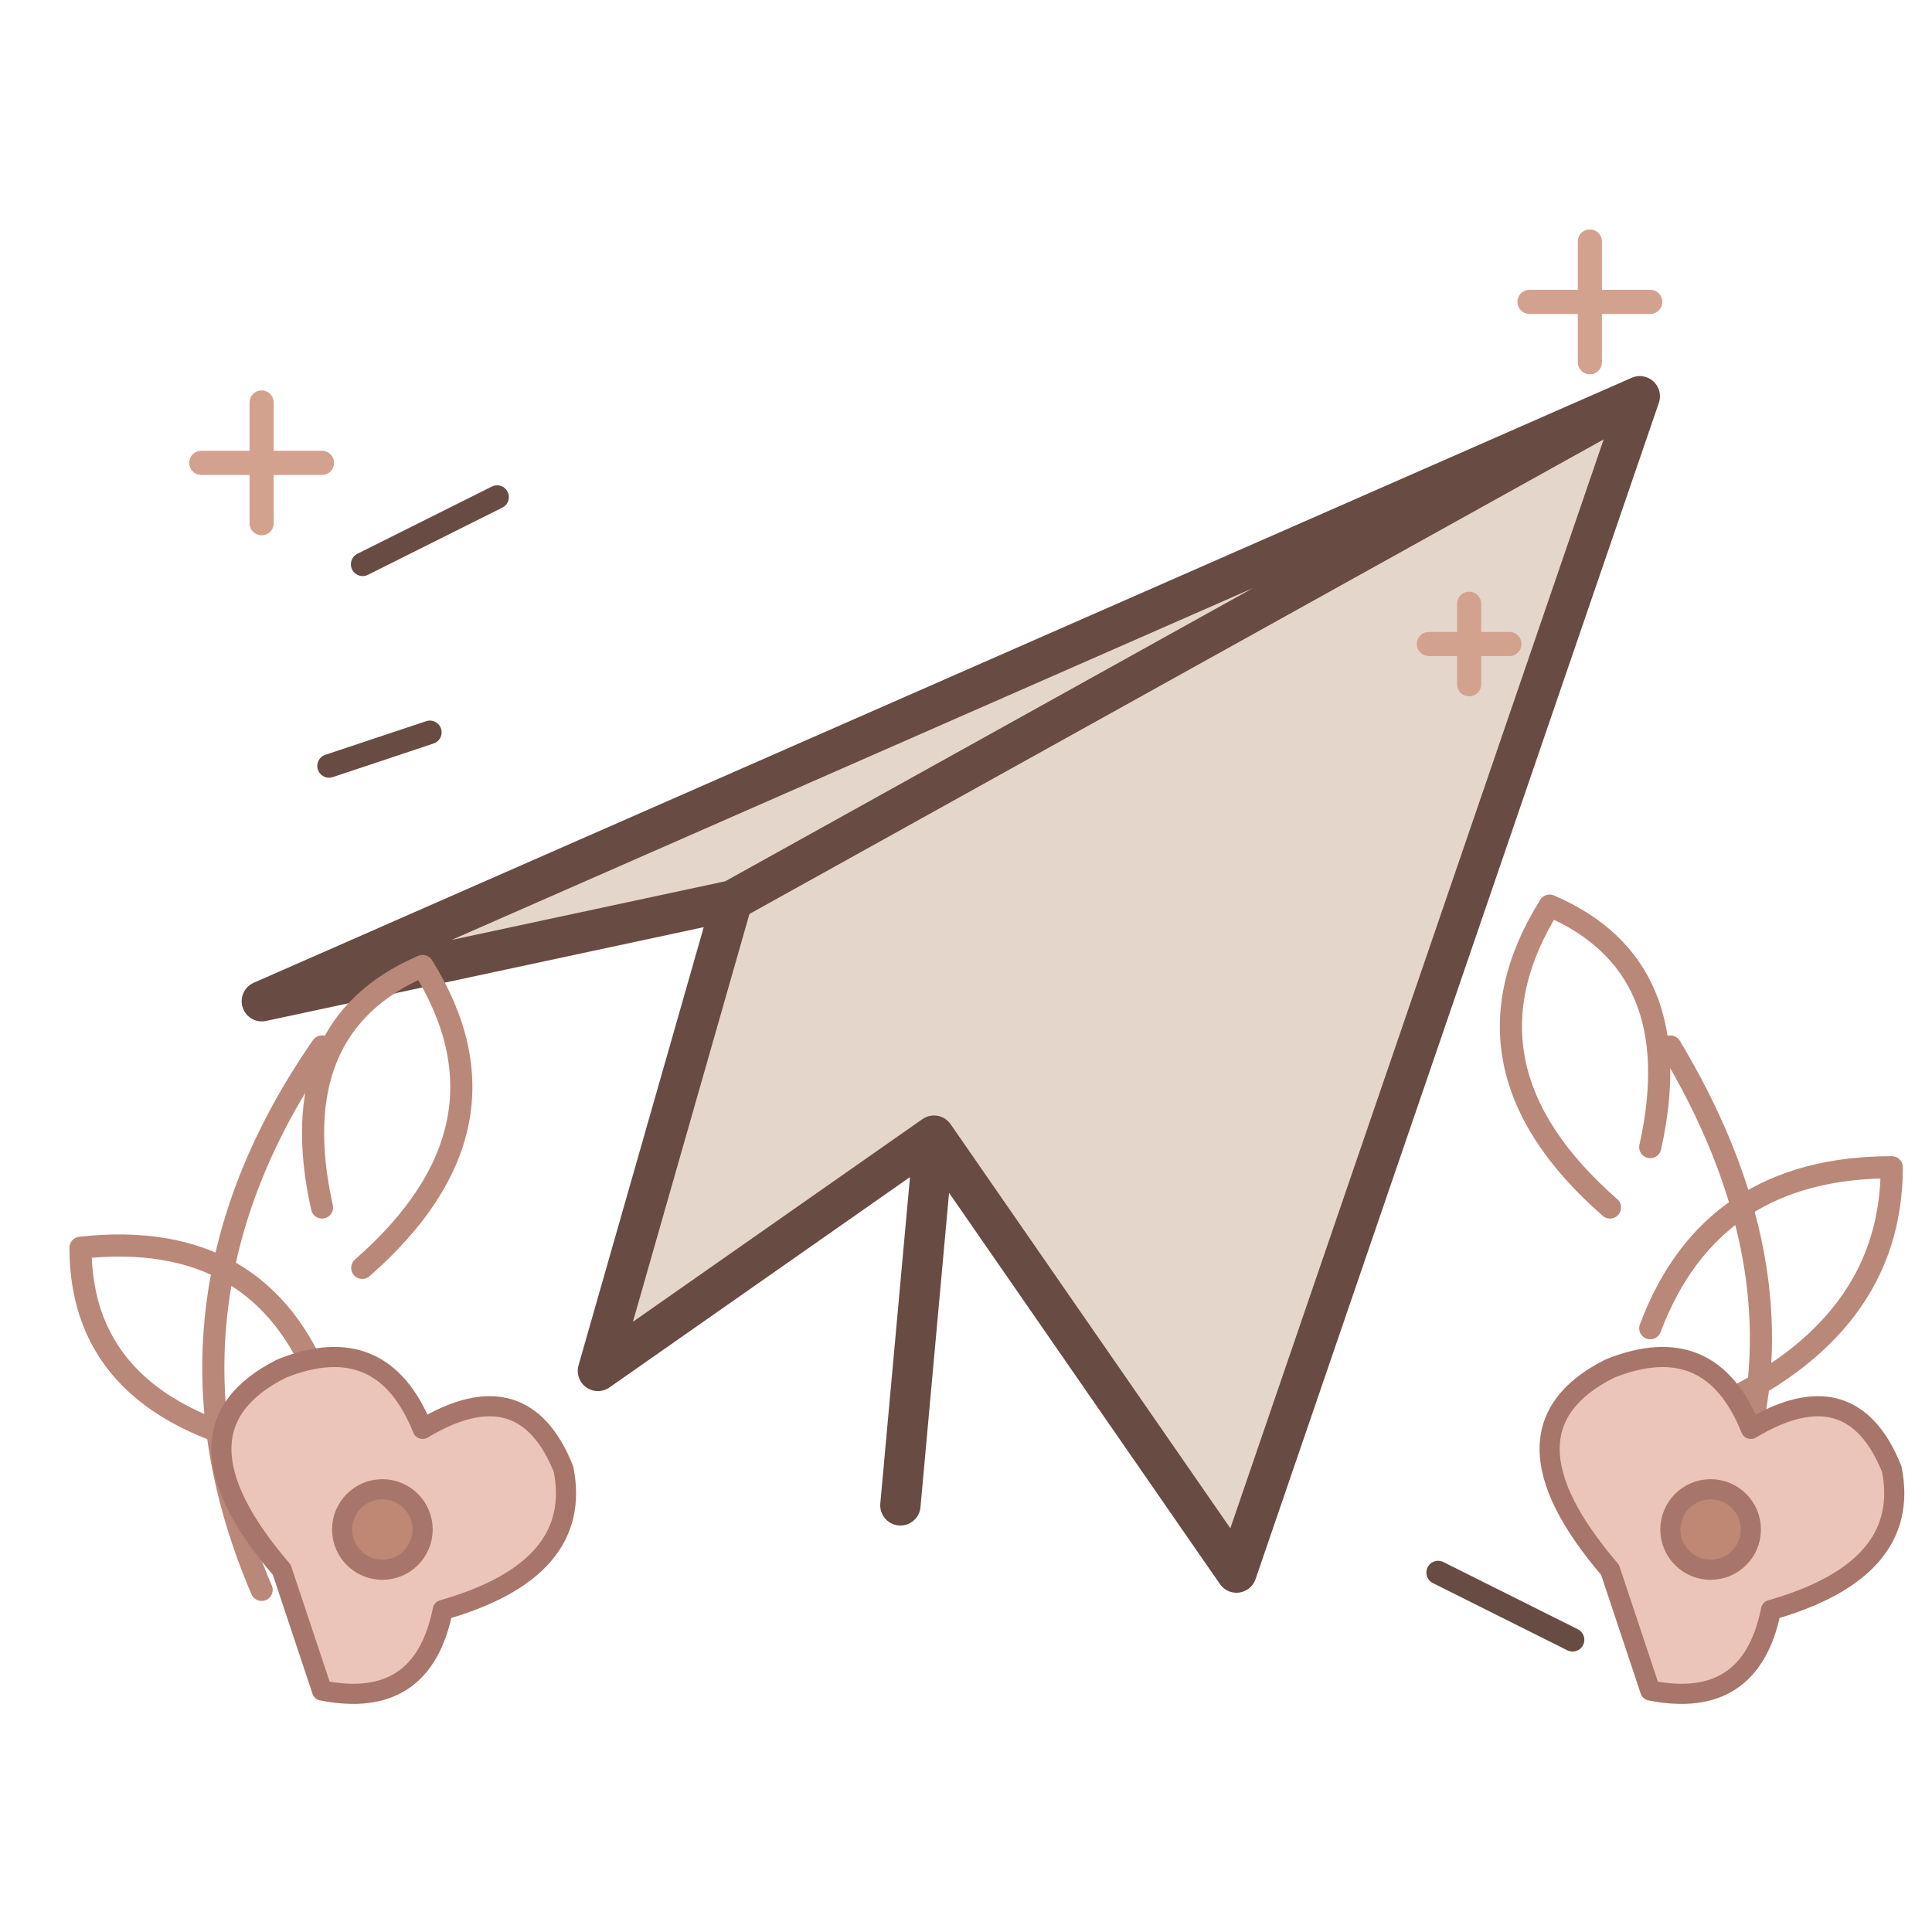
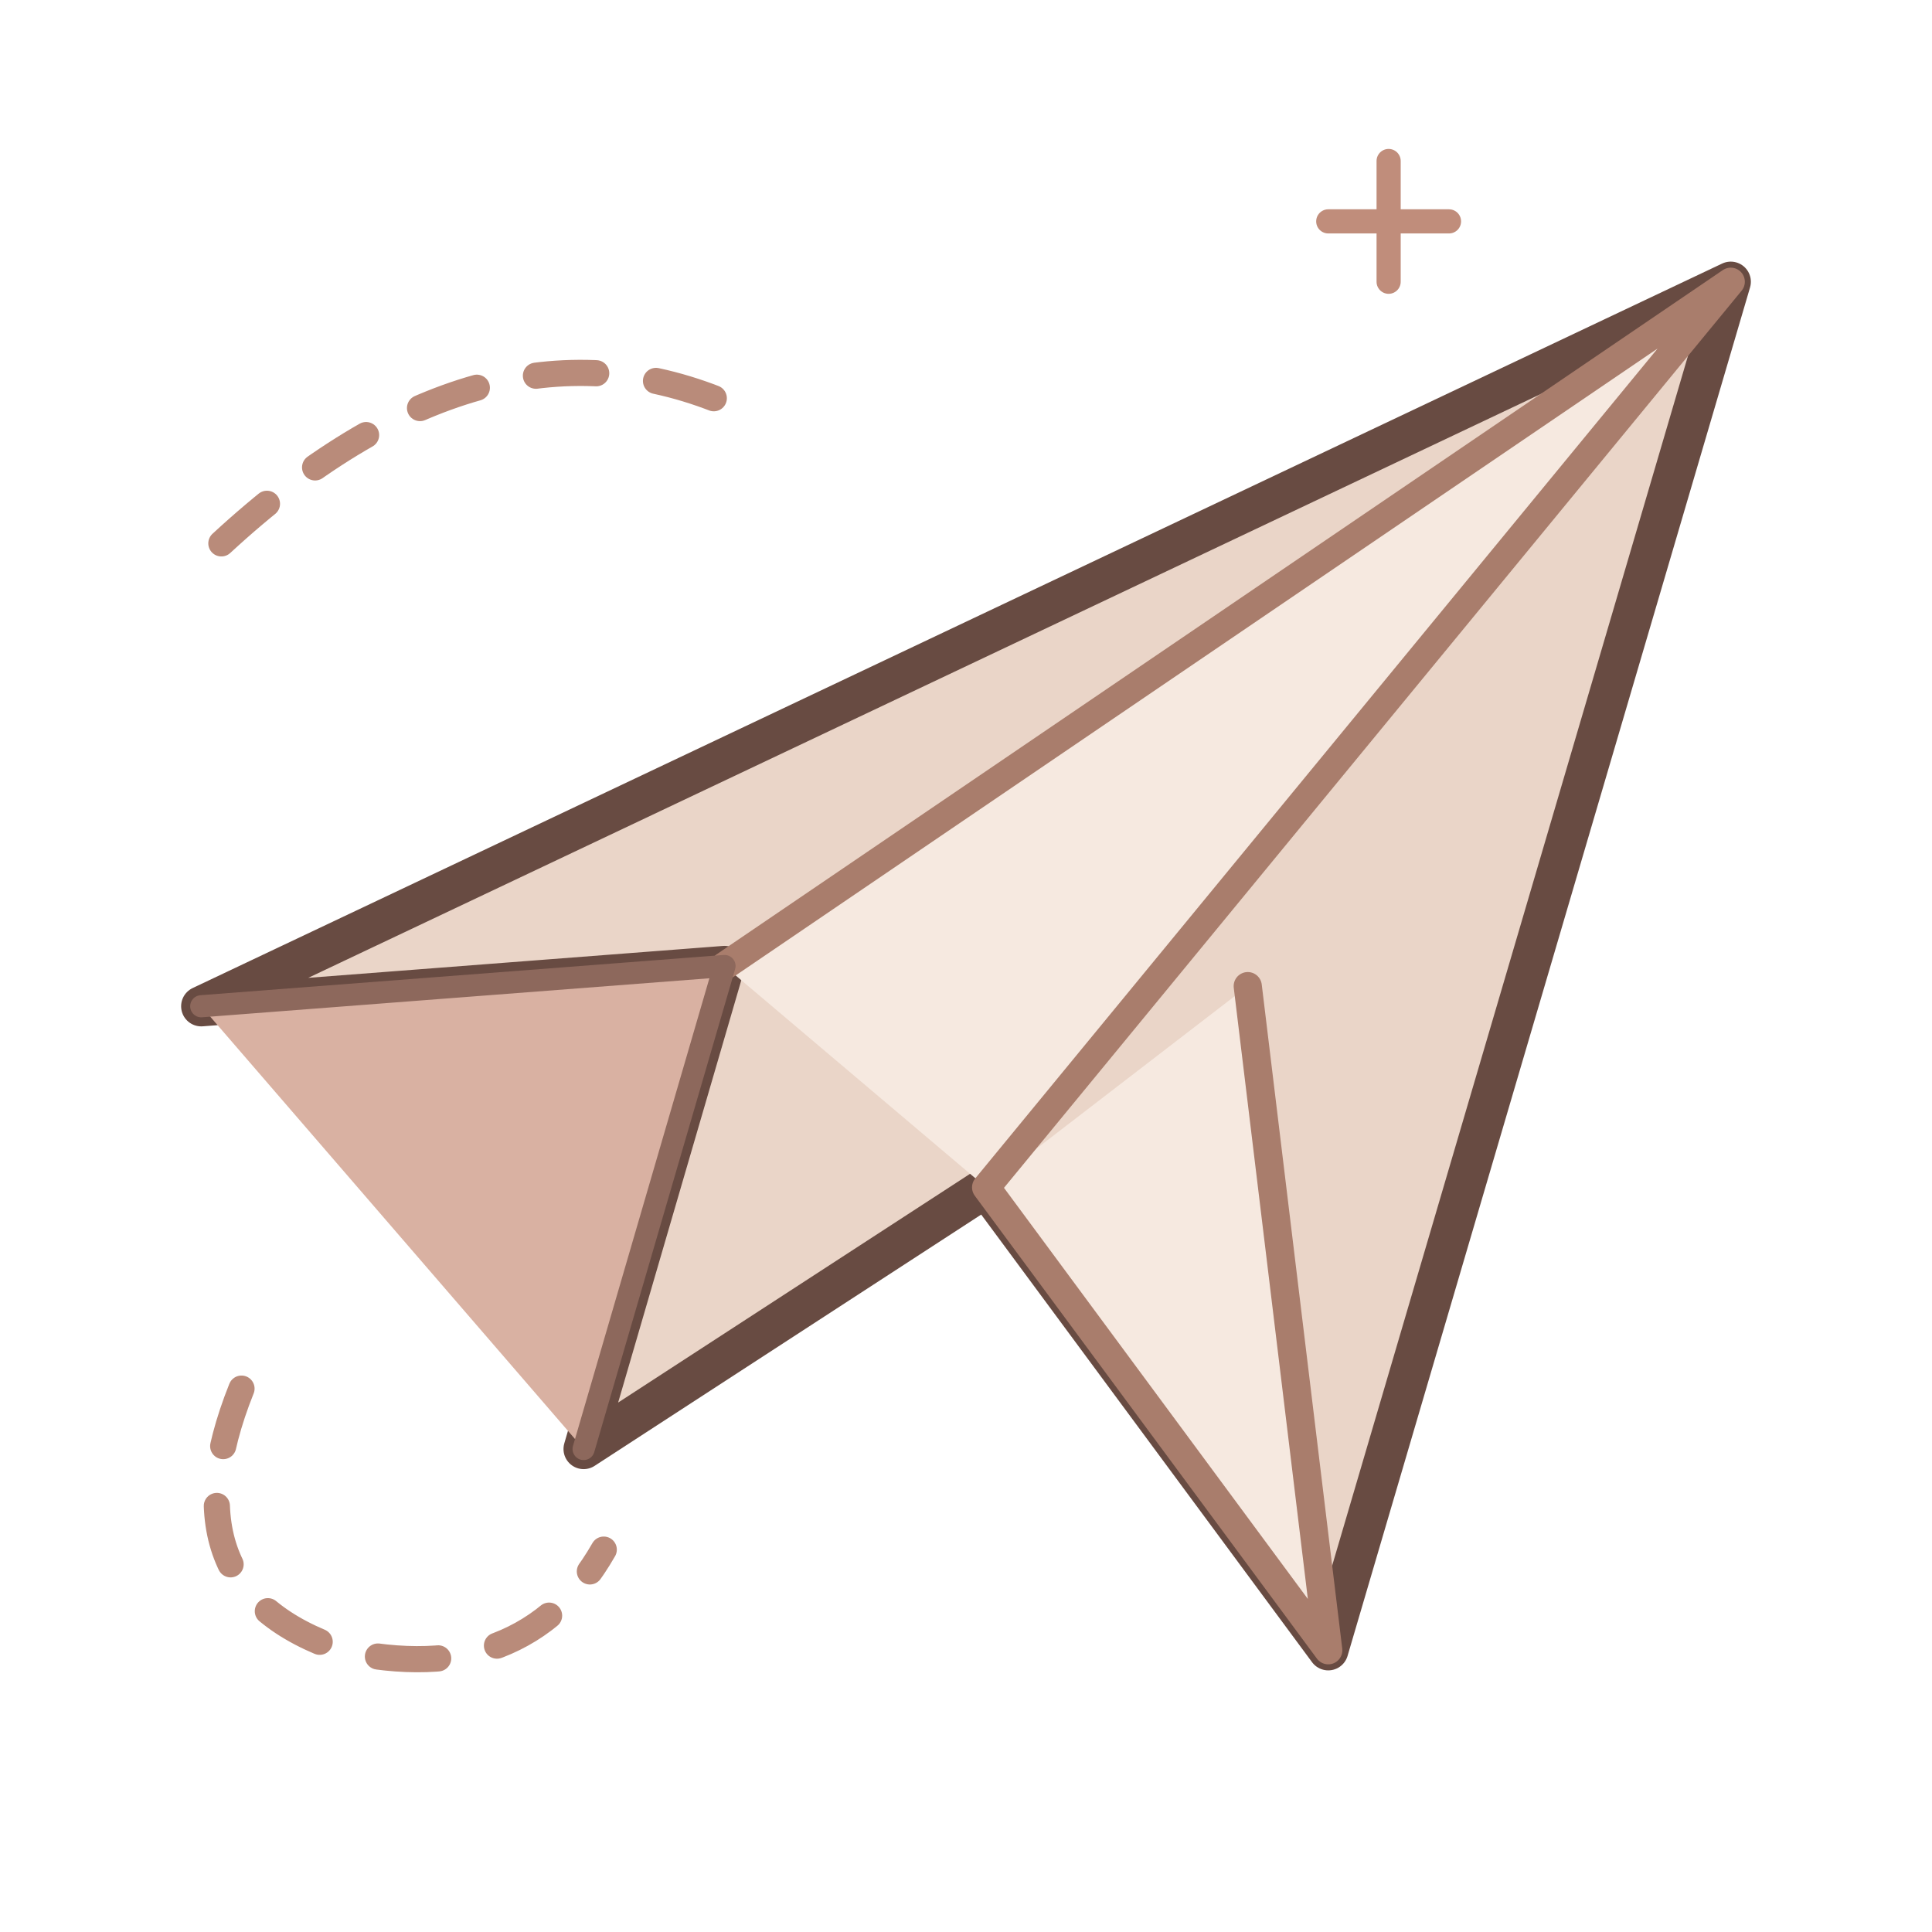
<svg xmlns="http://www.w3.org/2000/svg" viewBox="0 0 96 96" fill="none" stroke-linecap="round" stroke-linejoin="round">
-   <g transform="translate(8 8) scale(1.67)">
-     <g fill="#E5D6CC" stroke="#684B42" stroke-width="1.2">
-       <path d="m3 25 41-18-12 35-9-13-10 7 4-14zM17 22 44 7M23 29l-1 11" />
-       <path d="m6 12 4-2m-5 8 3-1m30 25 4 2" stroke-width=".7" />
-     </g>
-   </g>
-   <g fill="none" stroke="#BA8879" stroke-width="1.1" stroke-linecap="round">
-     <path d="M13 79q-6-14 3-27m-2 20q-10-2-10-10 9-1 12 7m0-9q-2-9 5-12 5 8-3 15M83 80q9-13 0-28m2 18q9-4 9-12-9 0-12 8m0-9q2-9-5-12-5 8 3 15" />
-   </g>
-   <g fill="#EBC5B9" stroke="#A77569" stroke-width="1">
-     <path d="M14 78q-6-7 0-10 5-2 7 3 5-3 7 2 1 5-6 7-1 5-6 4z" />
-     <circle cx="19" cy="76" r="2" fill="#BE8875" />
-     <path d="M80 78q-6-7 0-10 5-2 7 3 5-3 7 2 1 5-6 7-1 5-6 4z" />
-     <circle cx="85" cy="76" r="2" fill="#BE8875" />
-   </g>
-   <g stroke="#D3A28E" stroke-width="1.2" stroke-linecap="round">
-     <path d="M13 20v6m-3-3h6M79 12v6m-3-3h6M73 30v4m-2-2h4" />
-   </g>
+   <path d="M10 50 86 14 66 82 49 59 29 72 36 48z" fill="#EAD5C8" stroke="#684B42" stroke-width="2" />
+   <path d="M36 48 86 14 49 59M49 59l17 23-4-33" fill="#F6E9E0" stroke="#A97D6C" stroke-width="1.4" />
+   <path d="M10 50 36 48 29 72" fill="#D9B1A2" stroke="#8D685C" stroke-width="1.1" />
+   <path d="M11 27q13-12 25-7m-24 49q-4 10 5 13 9 2 13-5" stroke="#B98B7A" stroke-width="1.3" stroke-dasharray="3 3" fill="none" />
+   <path d="M69 8v6m-3-3h6" stroke="#C08D7B" stroke-width="1.2" />
</svg>
